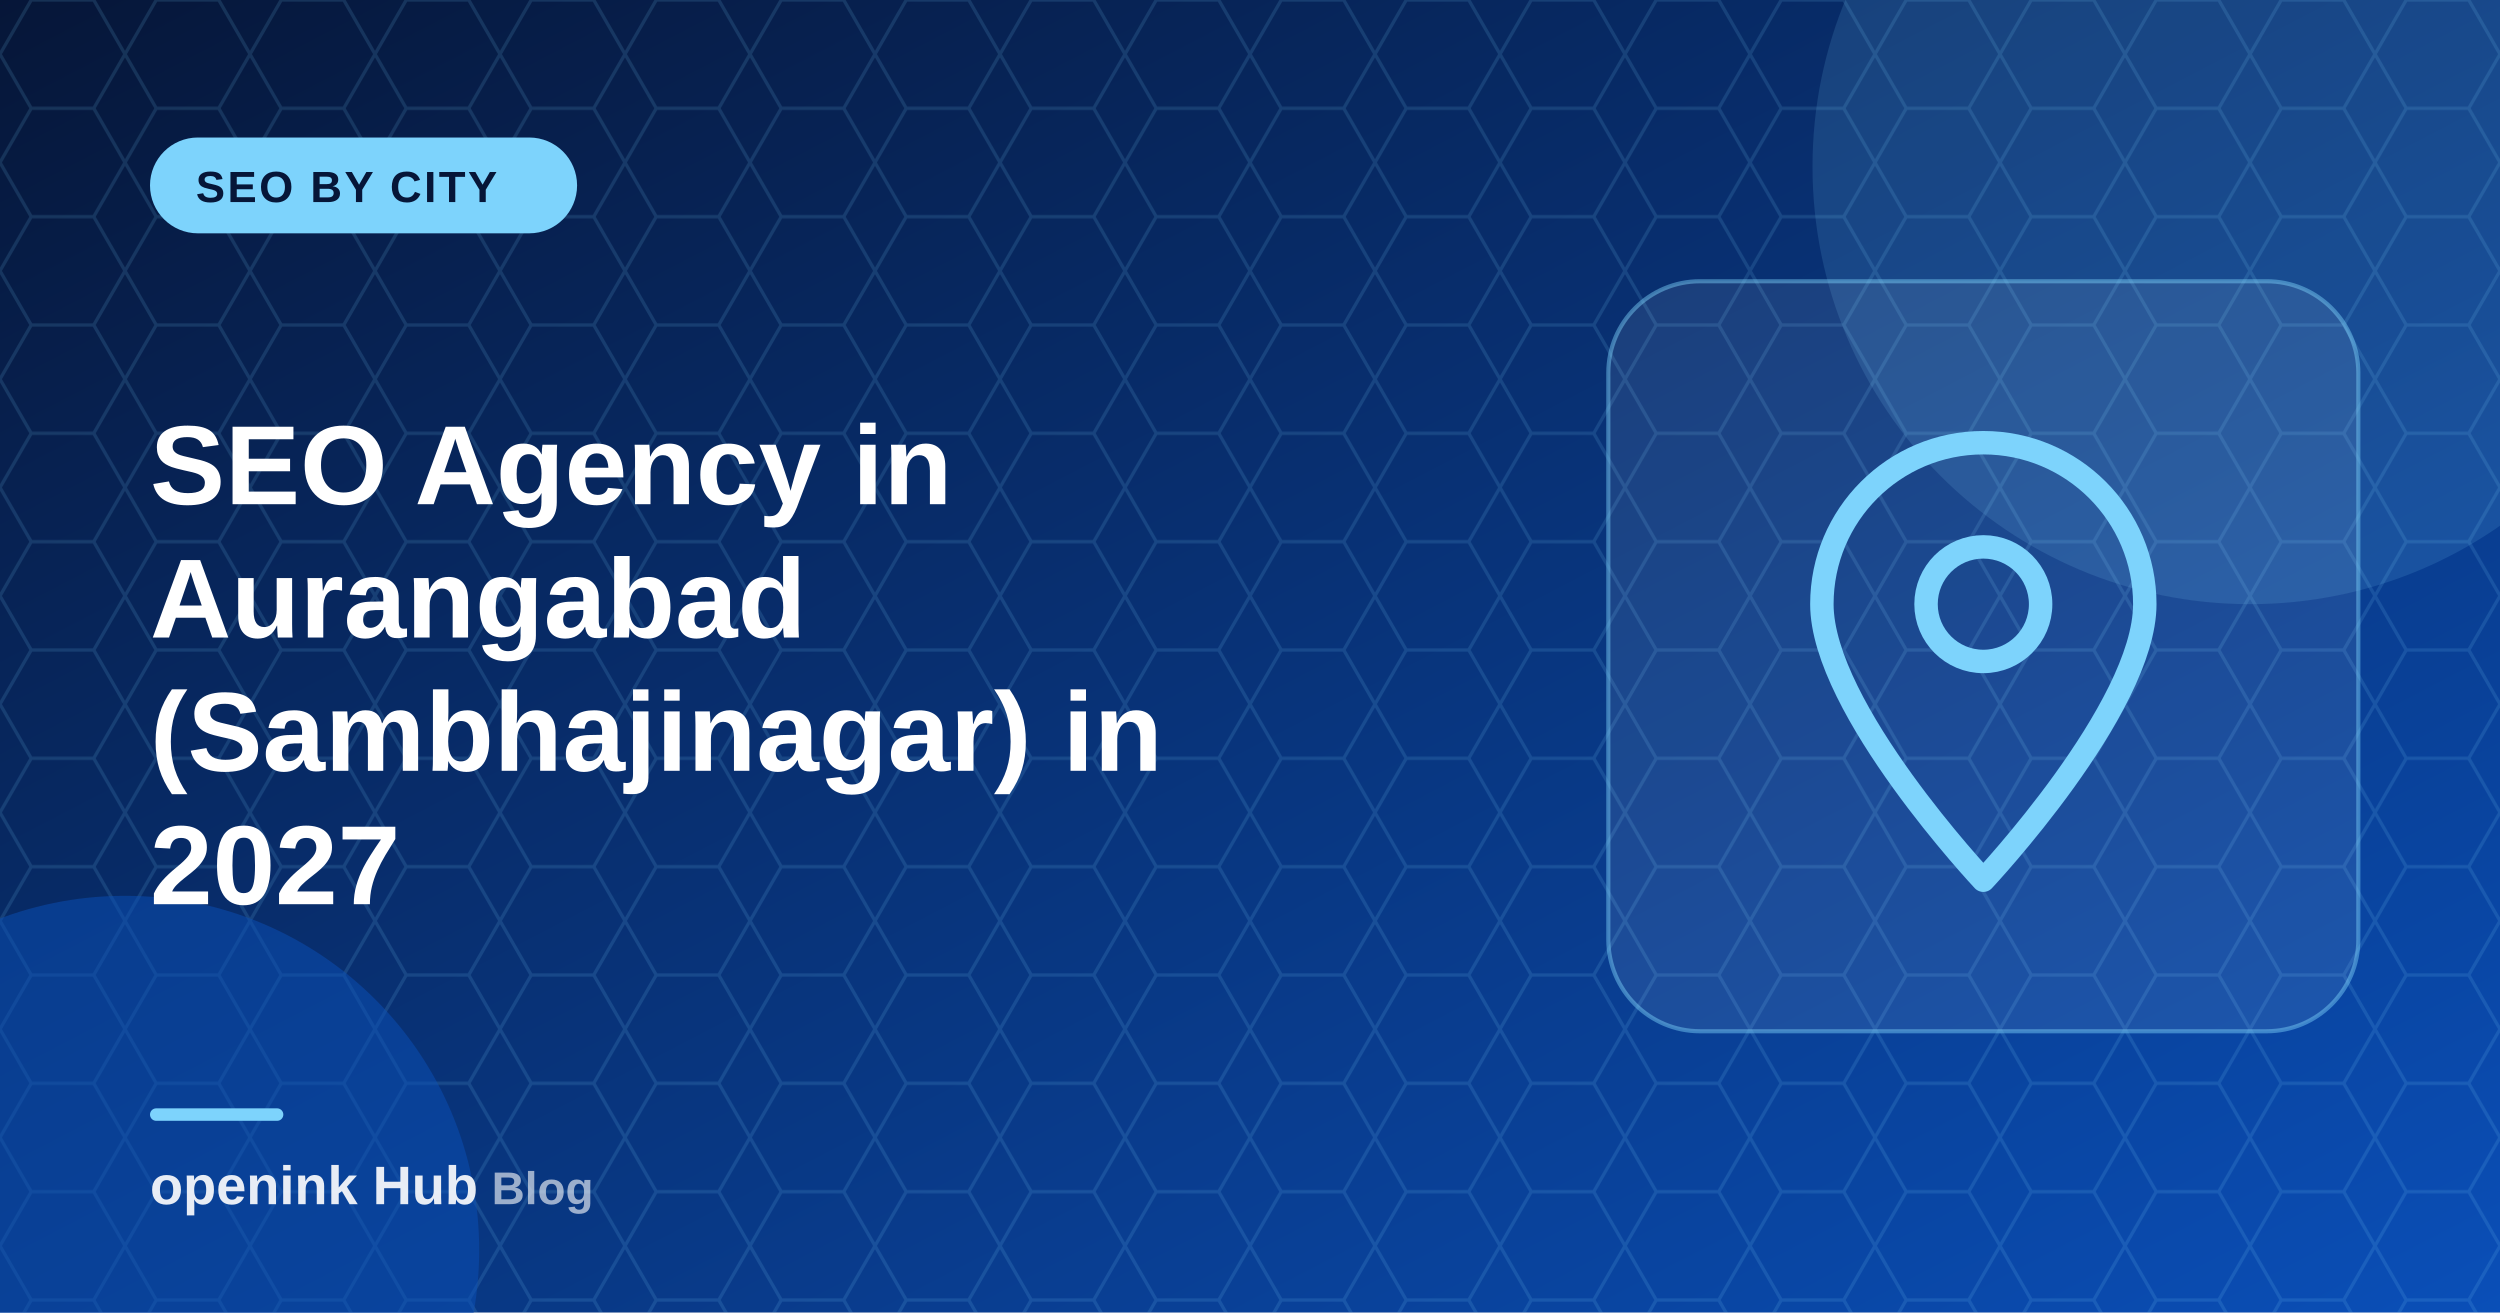
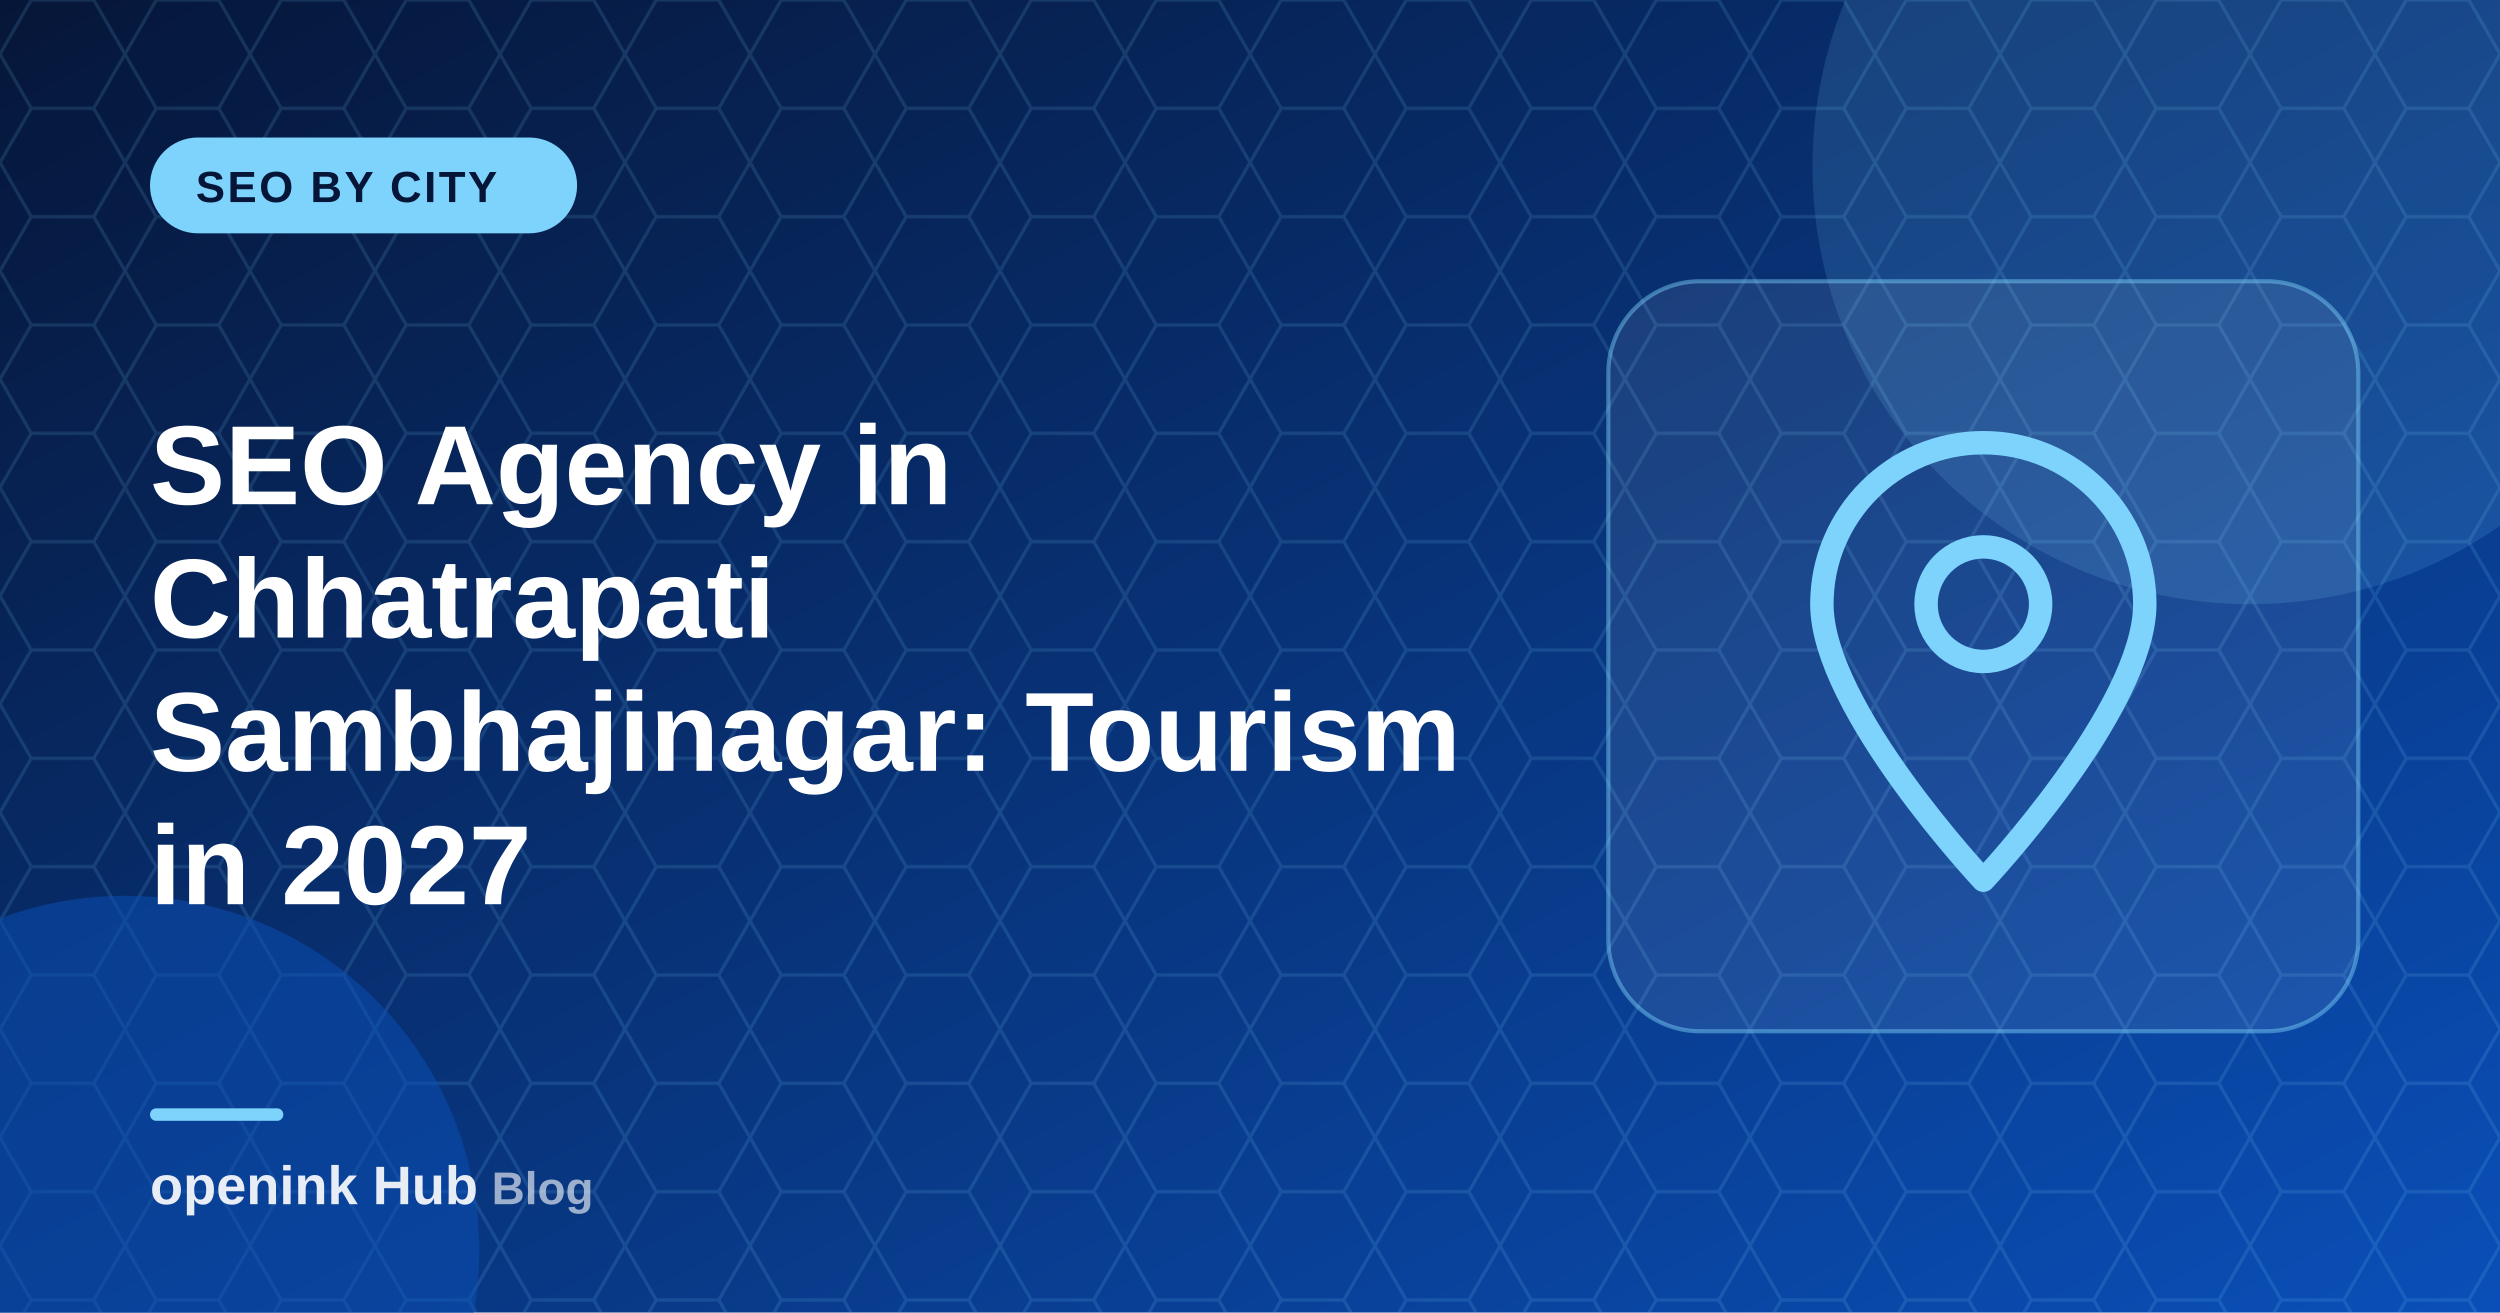
- <svg xmlns="http://www.w3.org/2000/svg" width="1200" height="630" viewBox="0 0 1200 630" role="img" aria-label="SEO Agency in Aurangabad (Sambhajinagar) in 2027">
+ <svg xmlns="http://www.w3.org/2000/svg" width="1200" height="630" viewBox="0 0 1200 630" role="img" aria-label="SEO Agency in Chhatrapati Sambhajinagar: Tourism in 2027">
  <defs>
    <linearGradient id="g" x1="0" y1="0" x2="1" y2="1">
      <stop offset="0" stop-color="#061638" />
      <stop offset="1" stop-color="#0a4fb8" />
    </linearGradient>
    <pattern id="p" width="60" height="52" patternUnits="userSpaceOnUse">
      <path d="M15 0h30l15 26-15 26H15L0 26Z" fill="none" stroke="#7dd3fc" stroke-width="1.6" />
    </pattern>
    <style>.ic{fill:none;stroke:#7dd3fc;stroke-width:9;stroke-linecap:round;stroke-linejoin:round}.ic .f{fill:#7dd3fc;stroke:none}</style>
  </defs>
  <rect width="1200" height="630" fill="url(#g)" />
  <rect width="1200" height="630" fill="url(#p)" opacity=".14" />
  <circle cx="1080" cy="80" r="210" fill="#7dd3fc" opacity=".14" />
  <circle cx="60" cy="600" r="170" fill="#0a4fb8" opacity=".5" />
  <rect x="772" y="135" width="360" height="360" rx="44" fill="#fff" fill-opacity=".08" stroke="#7dd3fc" stroke-opacity=".45" stroke-width="2" />
  <g class="ic" transform="translate(827 190) scale(1.25)">
    <path d="M100 186S38 120 38 80a62 62 0 0 1 124 0c0 40-62 106-62 106Z" />
    <circle cx="100" cy="80" r="22" />
  </g>
  <rect x="72" y="66" width="205" height="46" rx="23" fill="#7dd3fc" />
  <text x="94" y="97" fill="#061638" font-family="Segoe UI,Arial,sans-serif" font-size="21" font-weight="700" letter-spacing="1.2">SEO BY CITY</text>
  <text x="72" y="242" fill="#fff" font-family="Segoe UI,Arial,sans-serif" font-size="54" font-weight="800">SEO Agency in</text>
-   <text x="72" y="306" fill="#fff" font-family="Segoe UI,Arial,sans-serif" font-size="54" font-weight="800">Aurangabad</text>
-   <text x="72" y="370" fill="#fff" font-family="Segoe UI,Arial,sans-serif" font-size="54" font-weight="800">(Sambhajinagar) in</text>
-   <text x="72" y="434" fill="#fff" font-family="Segoe UI,Arial,sans-serif" font-size="54" font-weight="800">2027</text>
+   <text x="72" y="306" fill="#fff" font-family="Segoe UI,Arial,sans-serif" font-size="54" font-weight="800">Chhatrapati</text>
+   <text x="72" y="370" fill="#fff" font-family="Segoe UI,Arial,sans-serif" font-size="54" font-weight="800">Sambhajinagar: Tourism</text>
+   <text x="72" y="434" fill="#fff" font-family="Segoe UI,Arial,sans-serif" font-size="54" font-weight="800">in 2027</text>
  <rect x="72" y="532" width="64" height="6" rx="3" fill="#7dd3fc" />
  <text x="72" y="578" fill="#fff" fill-opacity=".9" font-family="Segoe UI,Arial,sans-serif" font-size="26" font-weight="700">openink Hub</text>
  <text x="236" y="578" fill="#fff" fill-opacity=".6" font-family="Segoe UI,Arial,sans-serif" font-size="22" font-weight="600">Blog</text>
</svg>
